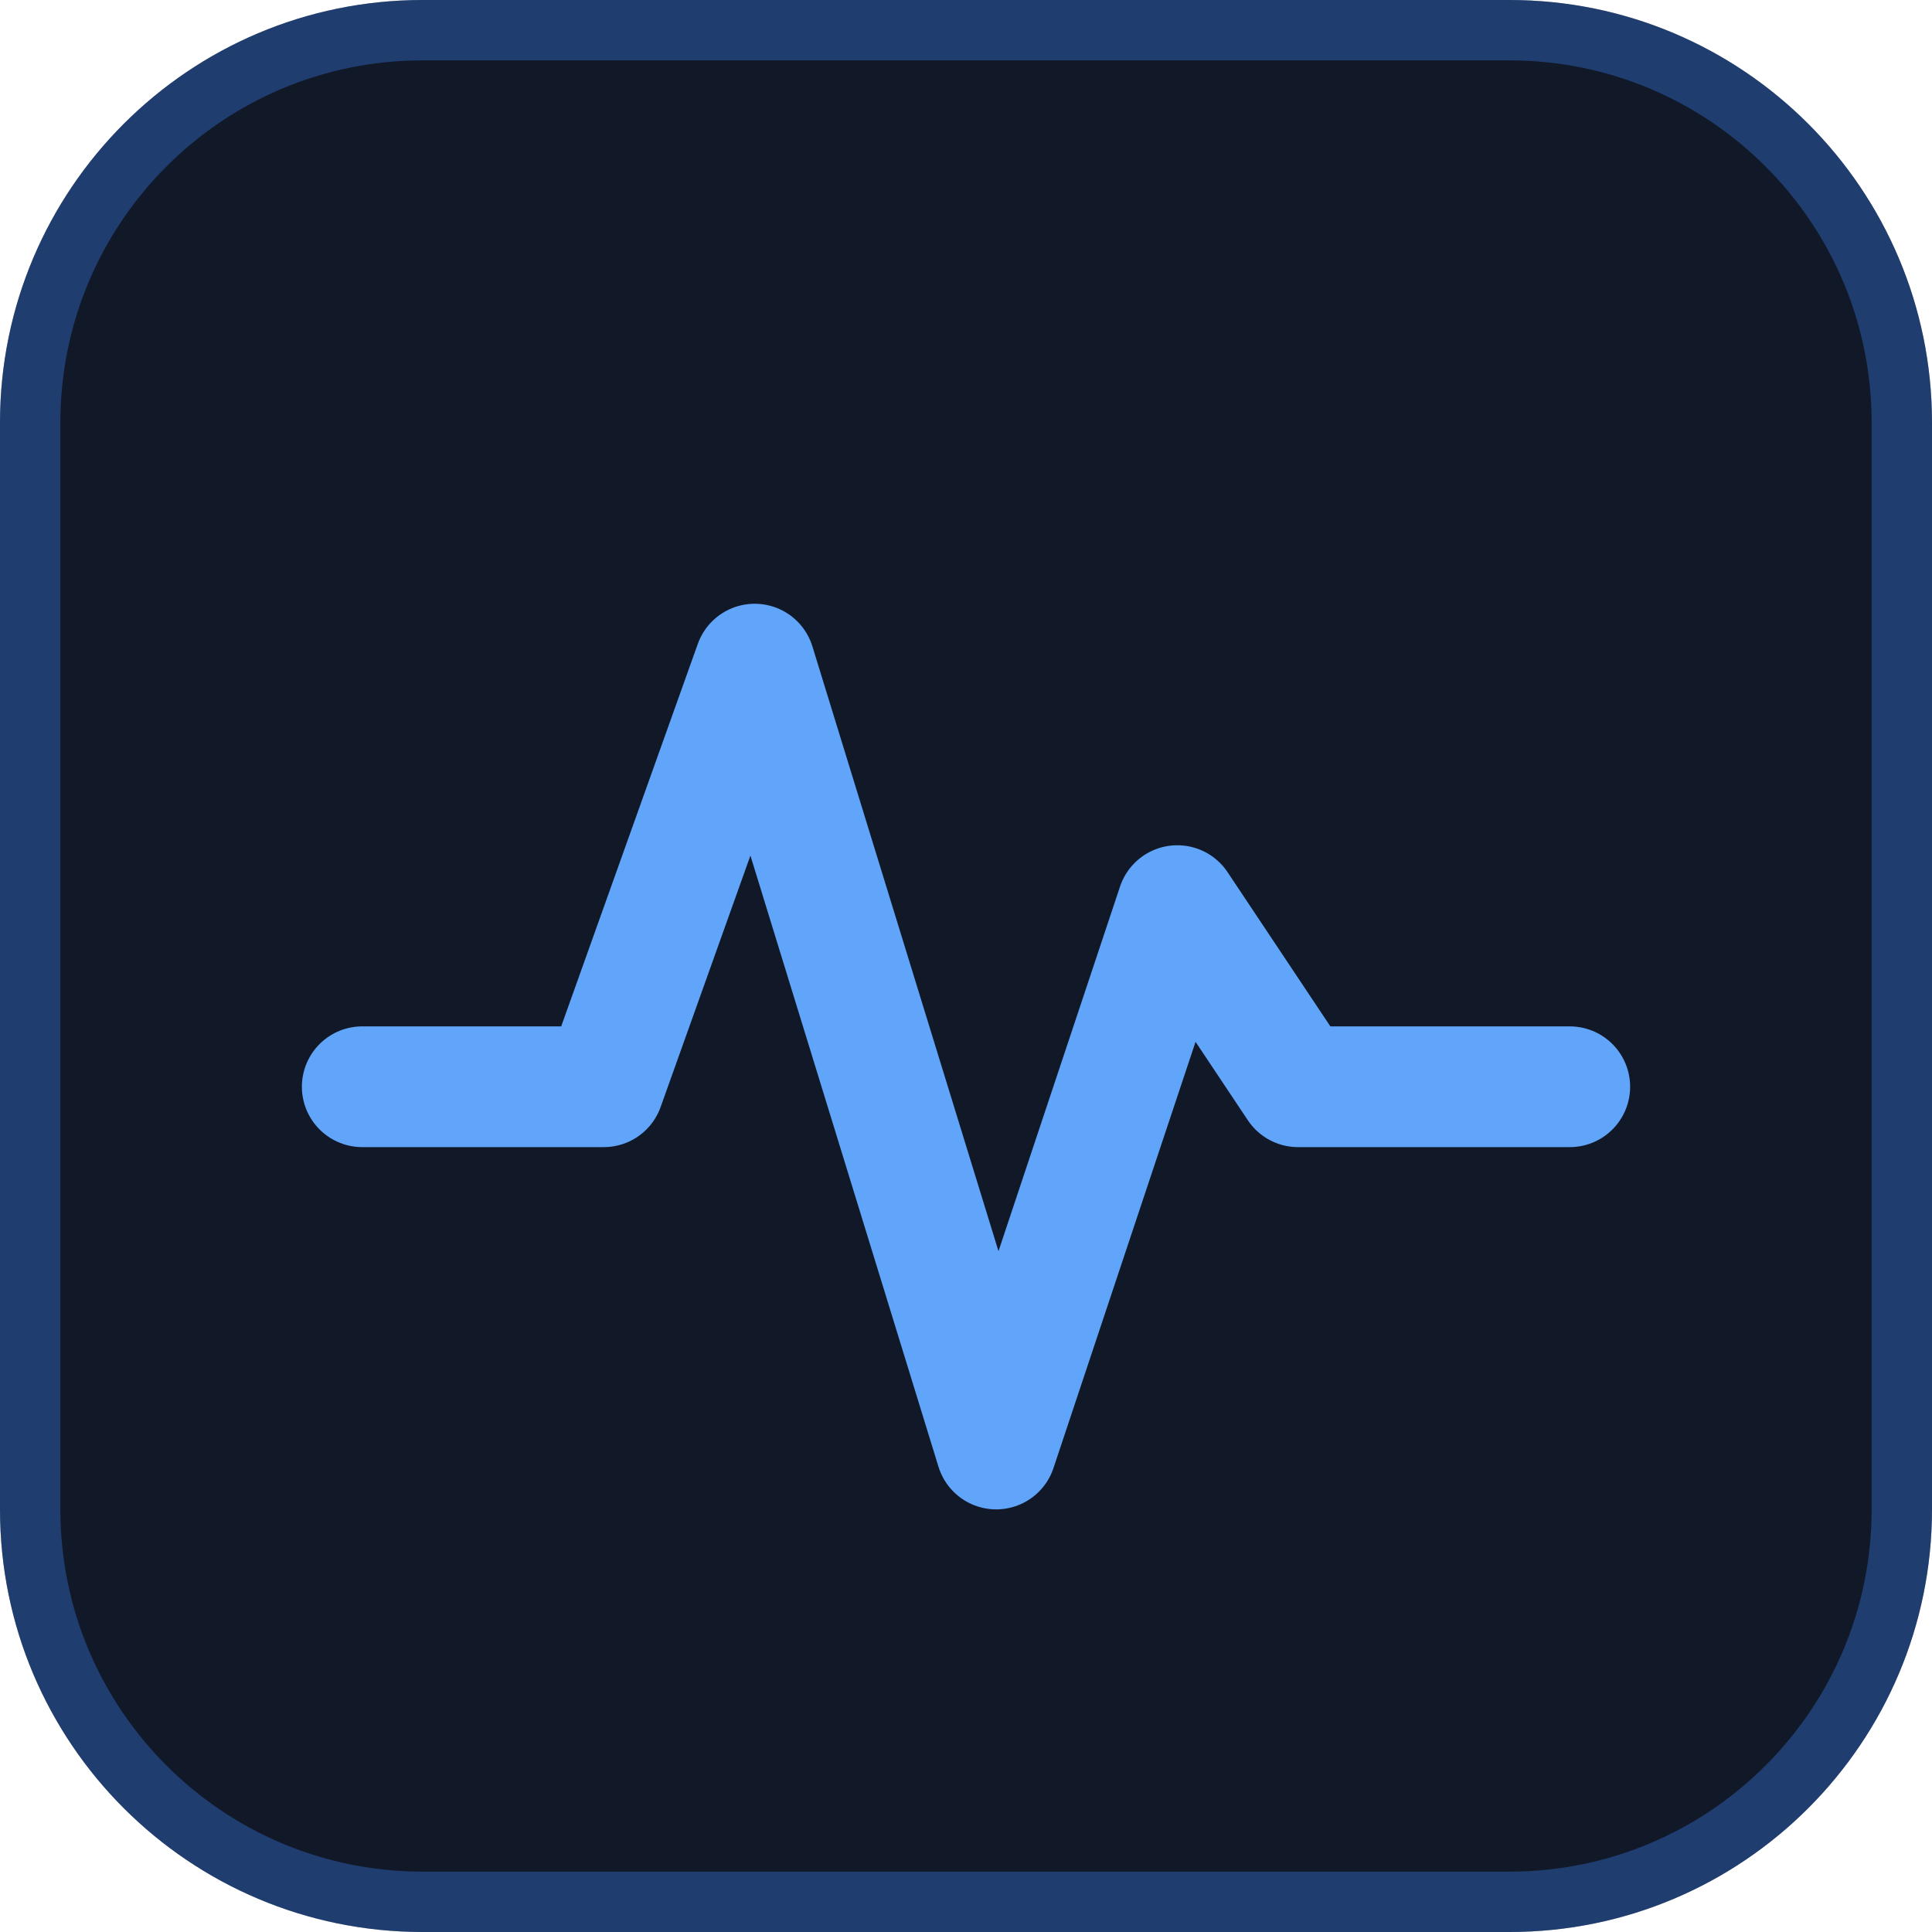
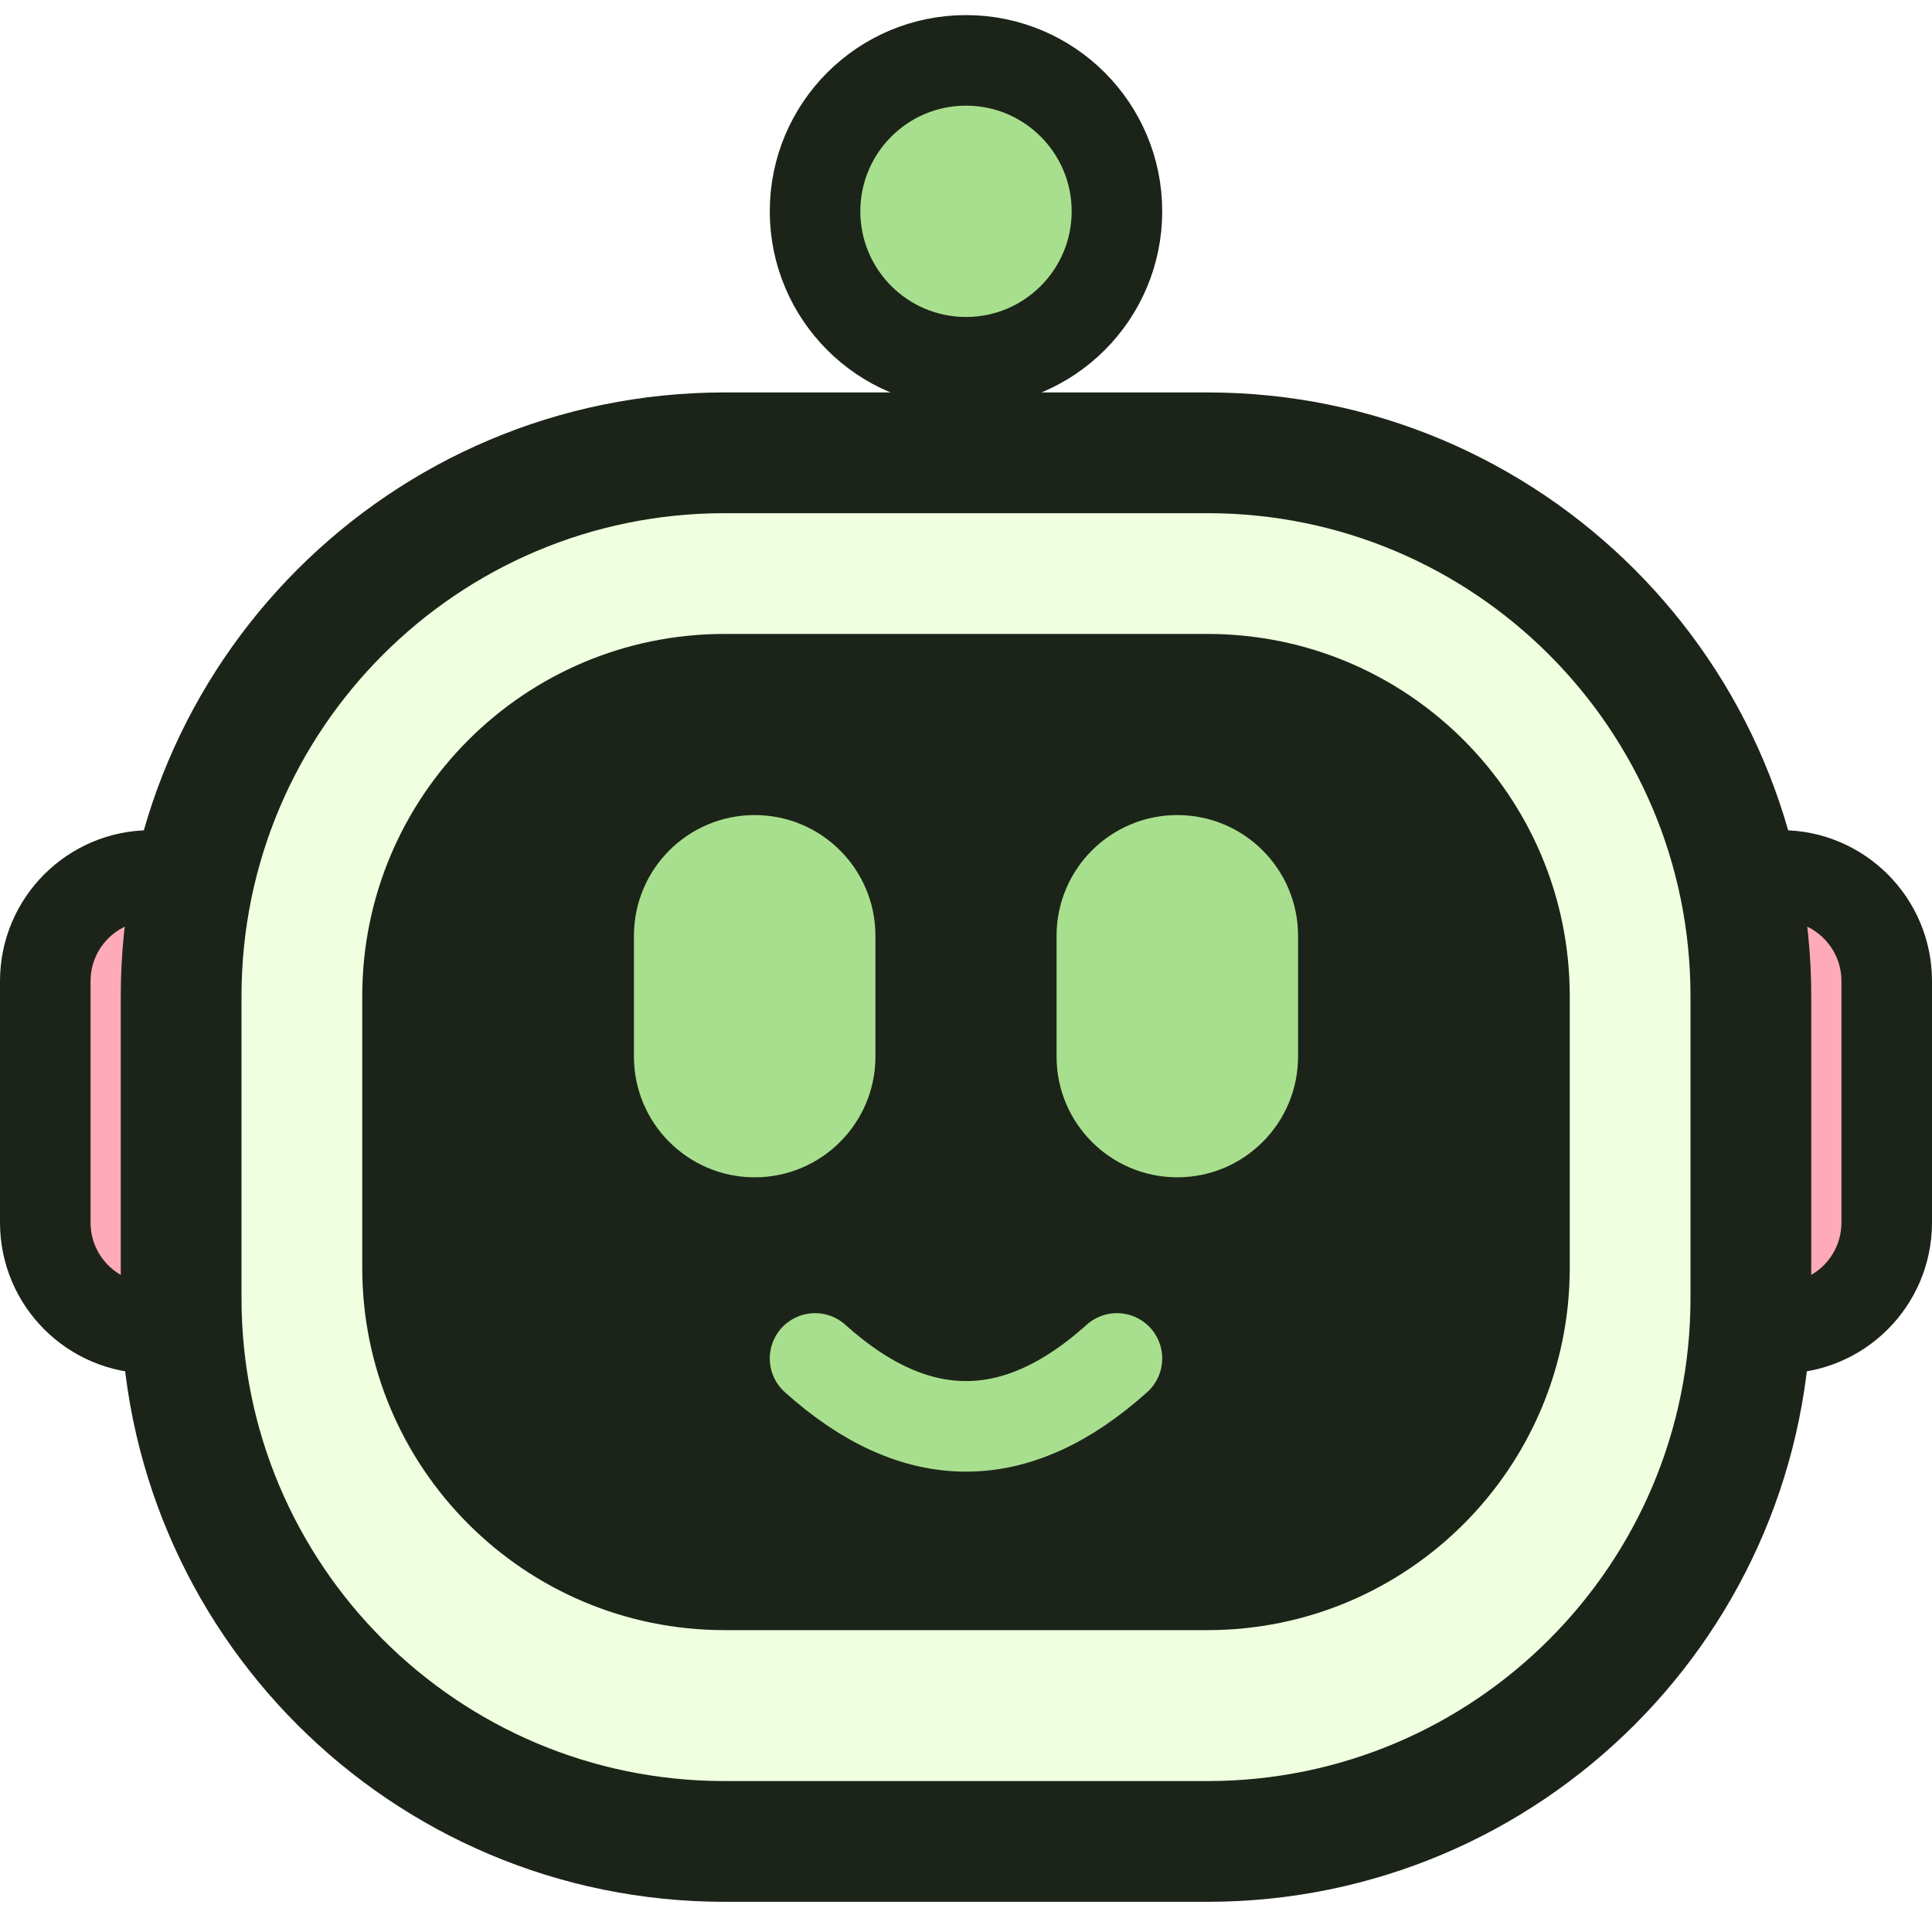
- <svg xmlns="http://www.w3.org/2000/svg" viewBox="0 0 64 64" fill="none">
-   <rect width="64" height="64" rx="14" fill="#111827" />
-   <rect x="1" y="1" width="62" height="62" rx="13" stroke="#3b82f6" stroke-opacity=".35" stroke-width="2" />
-   <path d="M12 36h8l5-14 8 26 6-18 4 6h9" stroke="#60a5fa" stroke-width="4" stroke-linecap="round" stroke-linejoin="round" />
+ <svg xmlns="http://www.w3.org/2000/svg" viewBox="0 0 64 64">
+   <line x1="32" y1="14" x2="32" y2="8" stroke="#1c2419" stroke-width="4" stroke-linecap="round" />
+   <circle cx="32" cy="7" r="5" fill="#a8df8e" stroke="#1c2419" stroke-width="3" />
+   <rect x="1.5" y="29" width="7" height="15" rx="3.5" fill="#ffaab8" stroke="#1c2419" stroke-width="3" />
+   <rect x="55.5" y="29" width="7" height="15" rx="3.5" fill="#ffaab8" stroke="#1c2419" stroke-width="3" />
+   <rect x="6" y="15" width="52" height="46" rx="18" fill="#f0ffdf" stroke="#1c2419" stroke-width="4" />
+   <rect x="12" y="21" width="40" height="33" rx="12" fill="#1c2419" />
+   <rect x="21" y="27" width="8" height="12" rx="4" fill="#a8df8e" />
+   <rect x="35" y="27" width="8" height="12" rx="4" fill="#a8df8e" />
+   <path d="M27 45 q5 4.5 10 0" fill="none" stroke="#a8df8e" stroke-width="3" stroke-linecap="round" />
</svg>
